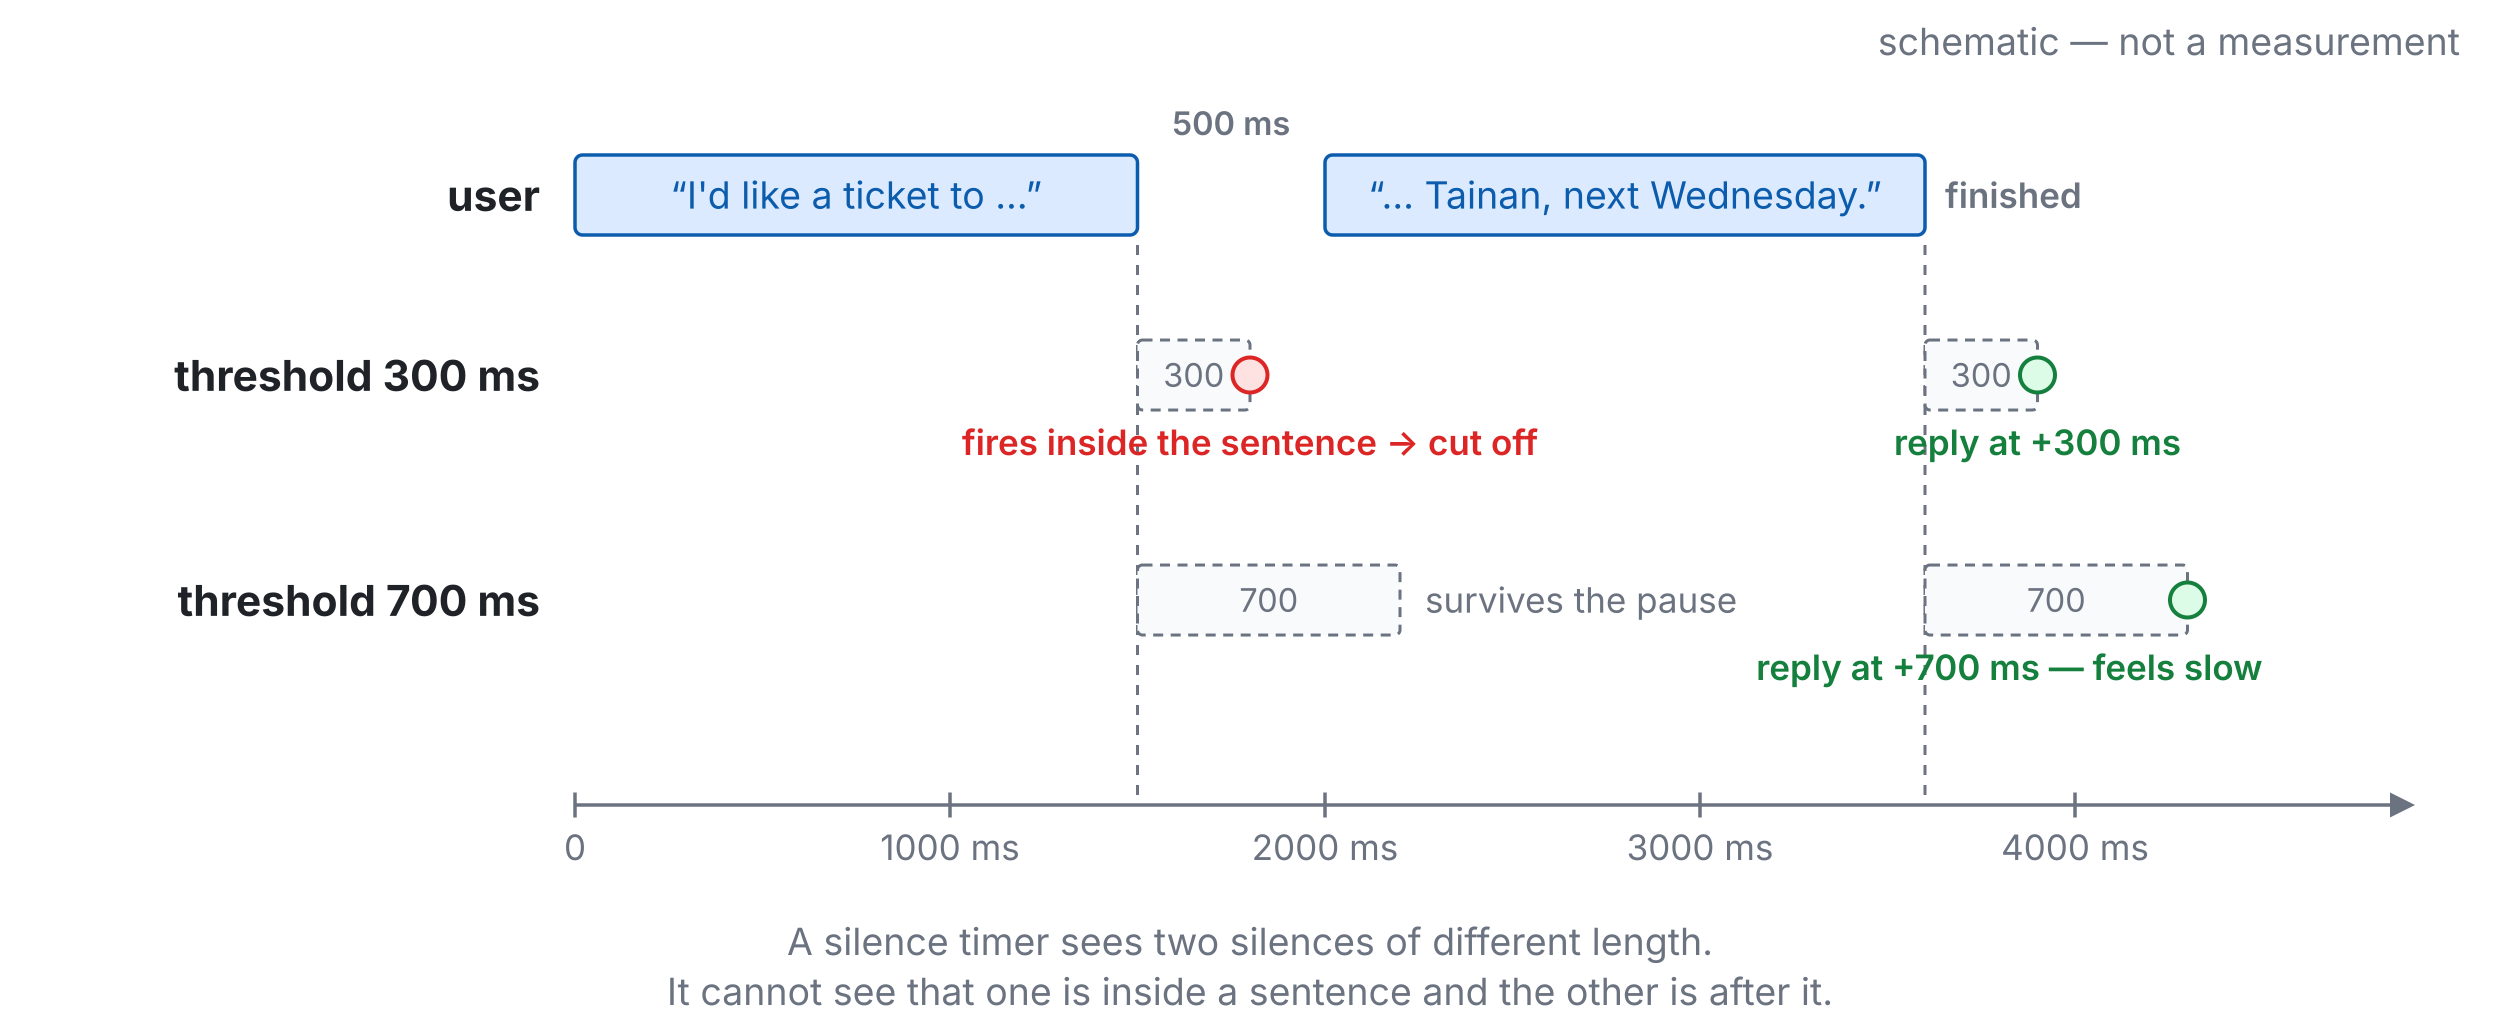
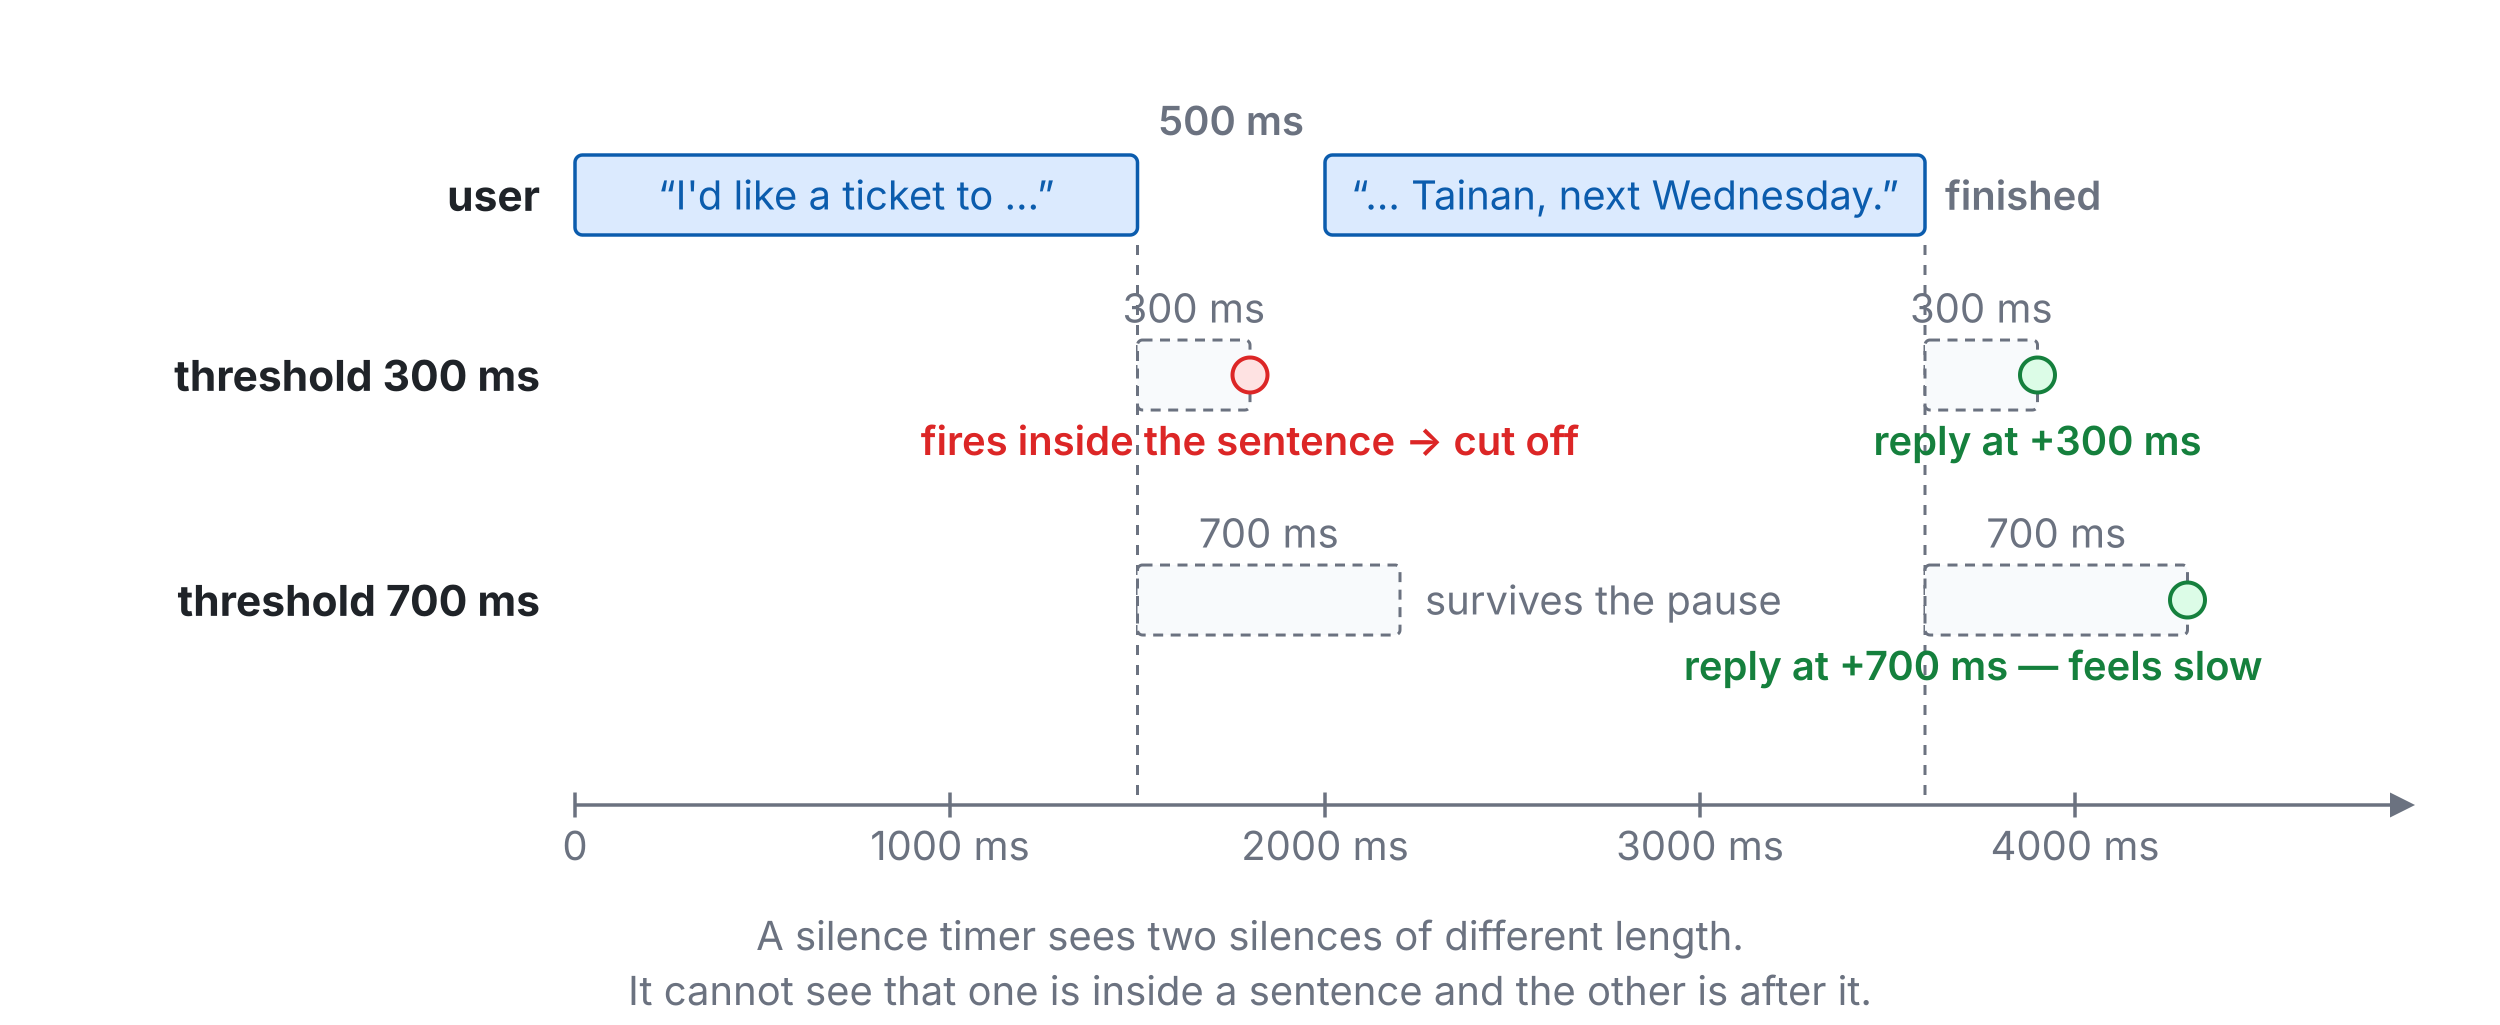
<svg xmlns="http://www.w3.org/2000/svg" viewBox="0 0 1000 410" width="100%" role="img" font-family="system-ui,-apple-system,Segoe UI,sans-serif">
-   <text x="984.0" y="22.0" font-size="15" font-weight="400" fill="#6b7280" text-anchor="end" dominant-baseline="auto">schematic — not a measurement</text>
  <text x="216.0" y="78.0" font-size="17" font-weight="700" fill="#1f2328" text-anchor="end" dominant-baseline="middle">user</text>
  <rect x="230.0" y="62.0" width="225.0" height="32.0" rx="3" fill="#dbeafe" stroke="#0b5cad" stroke-width="1.4" />
-   <text x="342.5" y="78.0" font-size="15" font-weight="400" fill="#0b5cad" text-anchor="middle" dominant-baseline="middle">“I'd like a ticket to …”</text>
-   <text x="492.5" y="54.0" font-size="13" font-weight="600" fill="#6b7280" text-anchor="middle" dominant-baseline="auto">500 ms</text>
+   <text x="342.5" y="78.0" font-size="16" font-weight="400" fill="#0b5cad" text-anchor="middle" dominant-baseline="middle">“I'd like a ticket to …”</text>
+   <text x="492.5" y="54.0" font-size="16" font-weight="600" fill="#6b7280" text-anchor="middle" dominant-baseline="auto">500 ms</text>
  <rect x="530.0" y="62.0" width="240.0" height="32.0" rx="3" fill="#dbeafe" stroke="#0b5cad" stroke-width="1.4" />
-   <text x="650.0" y="78.0" font-size="15" font-weight="400" fill="#0b5cad" text-anchor="middle" dominant-baseline="middle">“… Tainan, next Wednesday.”</text>
-   <text x="778.0" y="78.0" font-size="14" font-weight="600" fill="#6b7280" text-anchor="start" dominant-baseline="middle">finished</text>
+   <text x="650.0" y="78.0" font-size="16" font-weight="400" fill="#0b5cad" text-anchor="middle" dominant-baseline="middle">“… Tainan, next Wednesday.”</text>
+   <text x="778.0" y="78.0" font-size="16" font-weight="600" fill="#6b7280" text-anchor="start" dominant-baseline="middle">finished</text>
  <line x1="455.0" y1="98.0" x2="455.0" y2="318.0" stroke="#6b7280" stroke-width="1.2" stroke-dasharray="4 4" />
  <line x1="770.0" y1="98.0" x2="770.0" y2="318.0" stroke="#6b7280" stroke-width="1.2" stroke-dasharray="4 4" />
  <line x1="230.0" y1="322.0" x2="958.0" y2="322.0" stroke="#6b7280" stroke-width="1.4" />
  <polygon points="966.0,322.0 956.0,317.0 956.0,327.0" fill="#6b7280" />
  <line x1="230.0" y1="317.0" x2="230.0" y2="327.0" stroke="#6b7280" stroke-width="1.4" />
-   <text x="230.0" y="344.0" font-size="14" font-weight="400" fill="#6b7280" text-anchor="middle" dominant-baseline="auto">0</text>
+   <text x="230.0" y="344.0" font-size="16" font-weight="400" fill="#6b7280" text-anchor="middle" dominant-baseline="auto">0</text>
  <line x1="380.0" y1="317.0" x2="380.0" y2="327.0" stroke="#6b7280" stroke-width="1.4" />
-   <text x="380.0" y="344.0" font-size="14" font-weight="400" fill="#6b7280" text-anchor="middle" dominant-baseline="auto">1000 ms</text>
+   <text x="380.0" y="344.0" font-size="16" font-weight="400" fill="#6b7280" text-anchor="middle" dominant-baseline="auto">1000 ms</text>
  <line x1="530.0" y1="317.0" x2="530.0" y2="327.0" stroke="#6b7280" stroke-width="1.4" />
-   <text x="530.0" y="344.0" font-size="14" font-weight="400" fill="#6b7280" text-anchor="middle" dominant-baseline="auto">2000 ms</text>
+   <text x="530.0" y="344.0" font-size="16" font-weight="400" fill="#6b7280" text-anchor="middle" dominant-baseline="auto">2000 ms</text>
  <line x1="680.0" y1="317.0" x2="680.0" y2="327.0" stroke="#6b7280" stroke-width="1.4" />
-   <text x="680.0" y="344.0" font-size="14" font-weight="400" fill="#6b7280" text-anchor="middle" dominant-baseline="auto">3000 ms</text>
+   <text x="680.0" y="344.0" font-size="16" font-weight="400" fill="#6b7280" text-anchor="middle" dominant-baseline="auto">3000 ms</text>
  <line x1="830.0" y1="317.0" x2="830.0" y2="327.0" stroke="#6b7280" stroke-width="1.4" />
-   <text x="830.0" y="344.0" font-size="14" font-weight="400" fill="#6b7280" text-anchor="middle" dominant-baseline="auto">4000 ms</text>
+   <text x="830.0" y="344.0" font-size="16" font-weight="400" fill="#6b7280" text-anchor="middle" dominant-baseline="auto">4000 ms</text>
  <g class="fragment" data-fragment-index="0">
    <text x="216.0" y="150.0" font-size="17" font-weight="700" fill="#1f2328" text-anchor="end" dominant-baseline="middle">threshold 300 ms</text>
    <rect x="455.0" y="136.0" width="45.0" height="28.0" rx="2" fill="#f8fafc" stroke="#6b7280" stroke-width="1.2" stroke-dasharray="4 3" />
-     <text x="477.5" y="150.0" font-size="13" font-weight="400" fill="#6b7280" text-anchor="middle" dominant-baseline="middle">300</text>
+     <text x="477.5" y="129.0" font-size="16" font-weight="400" fill="#6b7280" text-anchor="middle" dominant-baseline="auto">300 ms</text>
    <circle cx="500.0" cy="150.0" r="7" fill="#fee2e2" stroke="#dc2626" stroke-width="1.6" />
-     <text x="500.0" y="182.0" font-size="14" font-weight="600" fill="#dc2626" text-anchor="middle" dominant-baseline="auto">fires inside the sentence → cut off</text>
+     <text x="500.0" y="182.0" font-size="16" font-weight="600" fill="#dc2626" text-anchor="middle" dominant-baseline="auto">fires inside the sentence → cut off</text>
    <rect x="770.0" y="136.0" width="45.0" height="28.0" rx="2" fill="#f8fafc" stroke="#6b7280" stroke-width="1.2" stroke-dasharray="4 3" />
-     <text x="792.5" y="150.0" font-size="13" font-weight="400" fill="#6b7280" text-anchor="middle" dominant-baseline="middle">300</text>
+     <text x="792.5" y="129.0" font-size="16" font-weight="400" fill="#6b7280" text-anchor="middle" dominant-baseline="auto">300 ms</text>
    <circle cx="815.0" cy="150.0" r="7" fill="#dcfce7" stroke="#15803d" stroke-width="1.6" />
-     <text x="815.0" y="182.0" font-size="14" font-weight="600" fill="#15803d" text-anchor="middle" dominant-baseline="auto">reply at +300 ms</text>
+     <text x="815.0" y="182.0" font-size="16" font-weight="600" fill="#15803d" text-anchor="middle" dominant-baseline="auto">reply at +300 ms</text>
  </g>
  <g class="fragment" data-fragment-index="1">
    <text x="216.0" y="240.0" font-size="17" font-weight="700" fill="#1f2328" text-anchor="end" dominant-baseline="middle">threshold 700 ms</text>
    <rect x="455.0" y="226.0" width="105.0" height="28.0" rx="2" fill="#f8fafc" stroke="#6b7280" stroke-width="1.2" stroke-dasharray="4 3" />
-     <text x="507.5" y="240.0" font-size="13" font-weight="400" fill="#6b7280" text-anchor="middle" dominant-baseline="middle">700</text>
-     <text x="570.0" y="240.0" font-size="14" font-weight="400" fill="#6b7280" text-anchor="start" dominant-baseline="middle">survives the pause</text>
+     <text x="507.5" y="219.0" font-size="16" font-weight="400" fill="#6b7280" text-anchor="middle" dominant-baseline="auto">700 ms</text>
+     <text x="570.0" y="240.0" font-size="16" font-weight="400" fill="#6b7280" text-anchor="start" dominant-baseline="middle">survives the pause</text>
    <rect x="770.0" y="226.0" width="105.0" height="28.0" rx="2" fill="#f8fafc" stroke="#6b7280" stroke-width="1.2" stroke-dasharray="4 3" />
-     <text x="822.5" y="240.0" font-size="13" font-weight="400" fill="#6b7280" text-anchor="middle" dominant-baseline="middle">700</text>
+     <text x="822.5" y="219.0" font-size="16" font-weight="400" fill="#6b7280" text-anchor="middle" dominant-baseline="auto">700 ms</text>
    <circle cx="875.0" cy="240.0" r="7" fill="#dcfce7" stroke="#15803d" stroke-width="1.6" />
-     <text x="905.0" y="272.0" font-size="14" font-weight="600" fill="#15803d" text-anchor="end" dominant-baseline="auto">reply at +700 ms — feels slow</text>
+     <text x="905.0" y="272.0" font-size="16" font-weight="600" fill="#15803d" text-anchor="end" dominant-baseline="auto">reply at +700 ms — feels slow</text>
  </g>
-   <text x="500.0" y="382.0" font-size="15" fill="#6b7280" text-anchor="middle">A silence timer sees two silences of different length.</text>
-   <text x="500.0" y="402.0" font-size="15" fill="#6b7280" text-anchor="middle">It cannot see that one is inside a sentence and the other is after it.</text>
+   <text x="500.0" y="380.0" font-size="16" fill="#6b7280" text-anchor="middle">A silence timer sees two silences of different length.</text>
+   <text x="500.0" y="402.0" font-size="16" fill="#6b7280" text-anchor="middle">It cannot see that one is inside a sentence and the other is after it.</text>
</svg>
